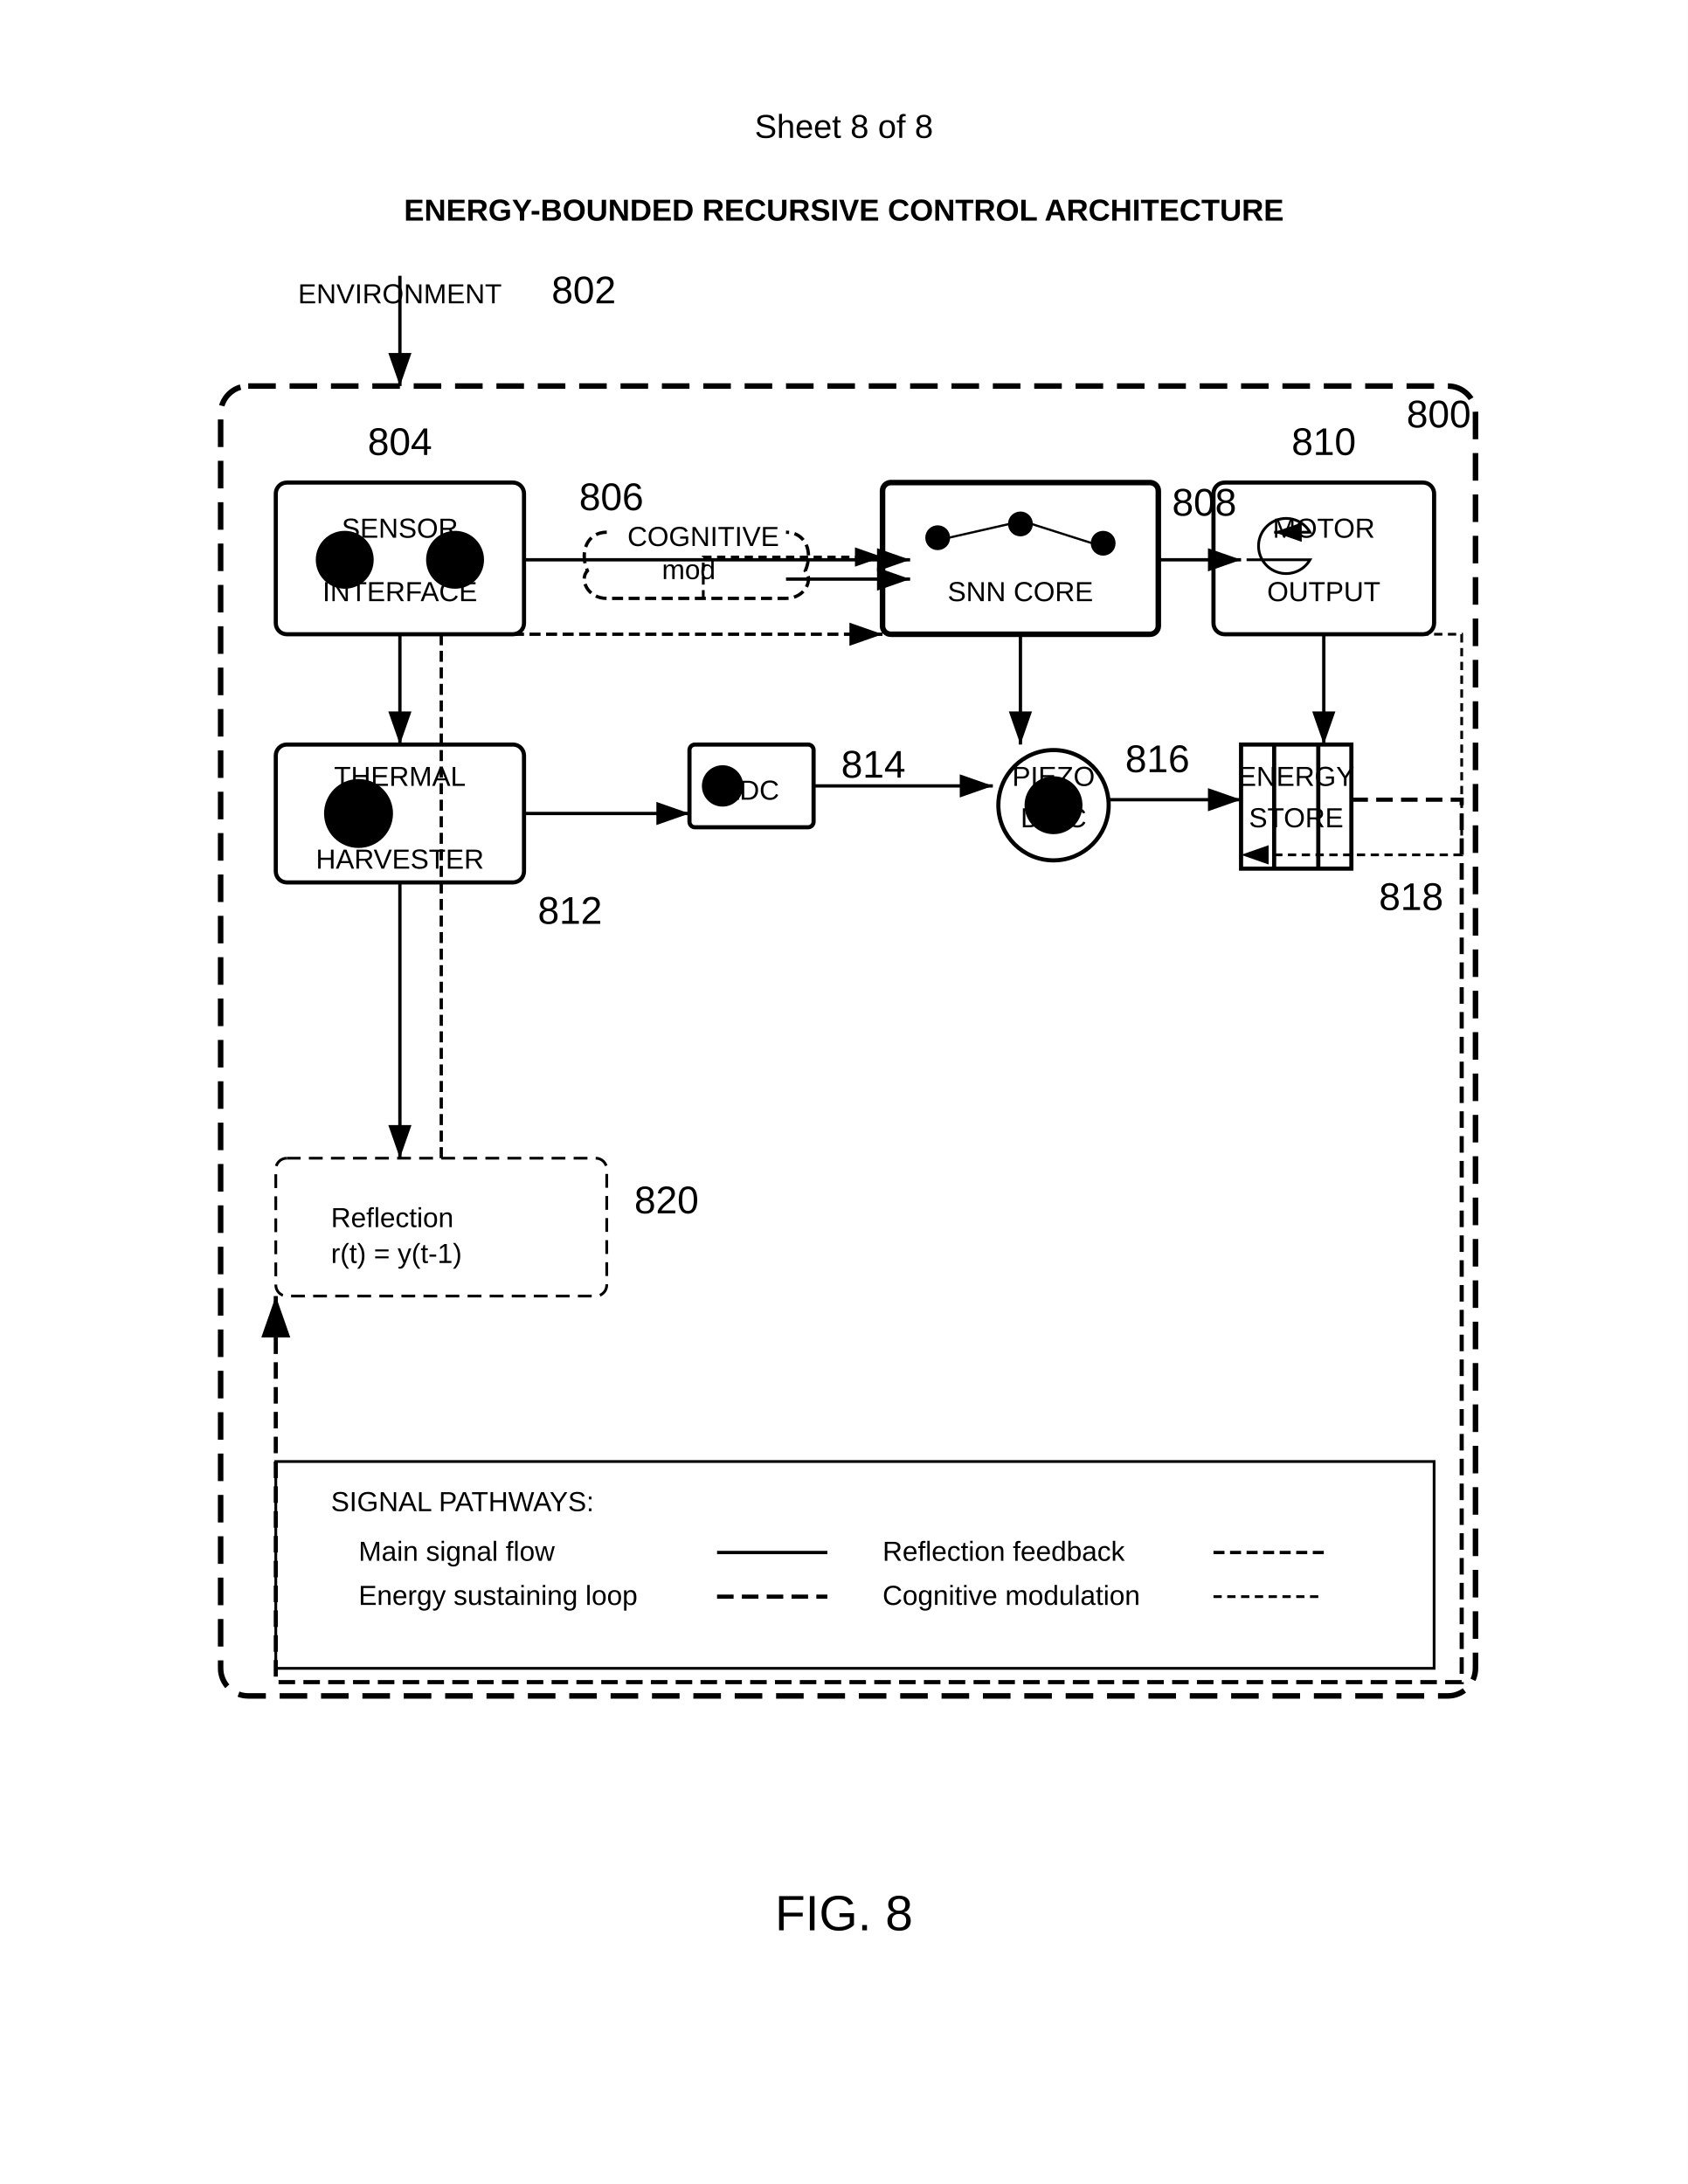
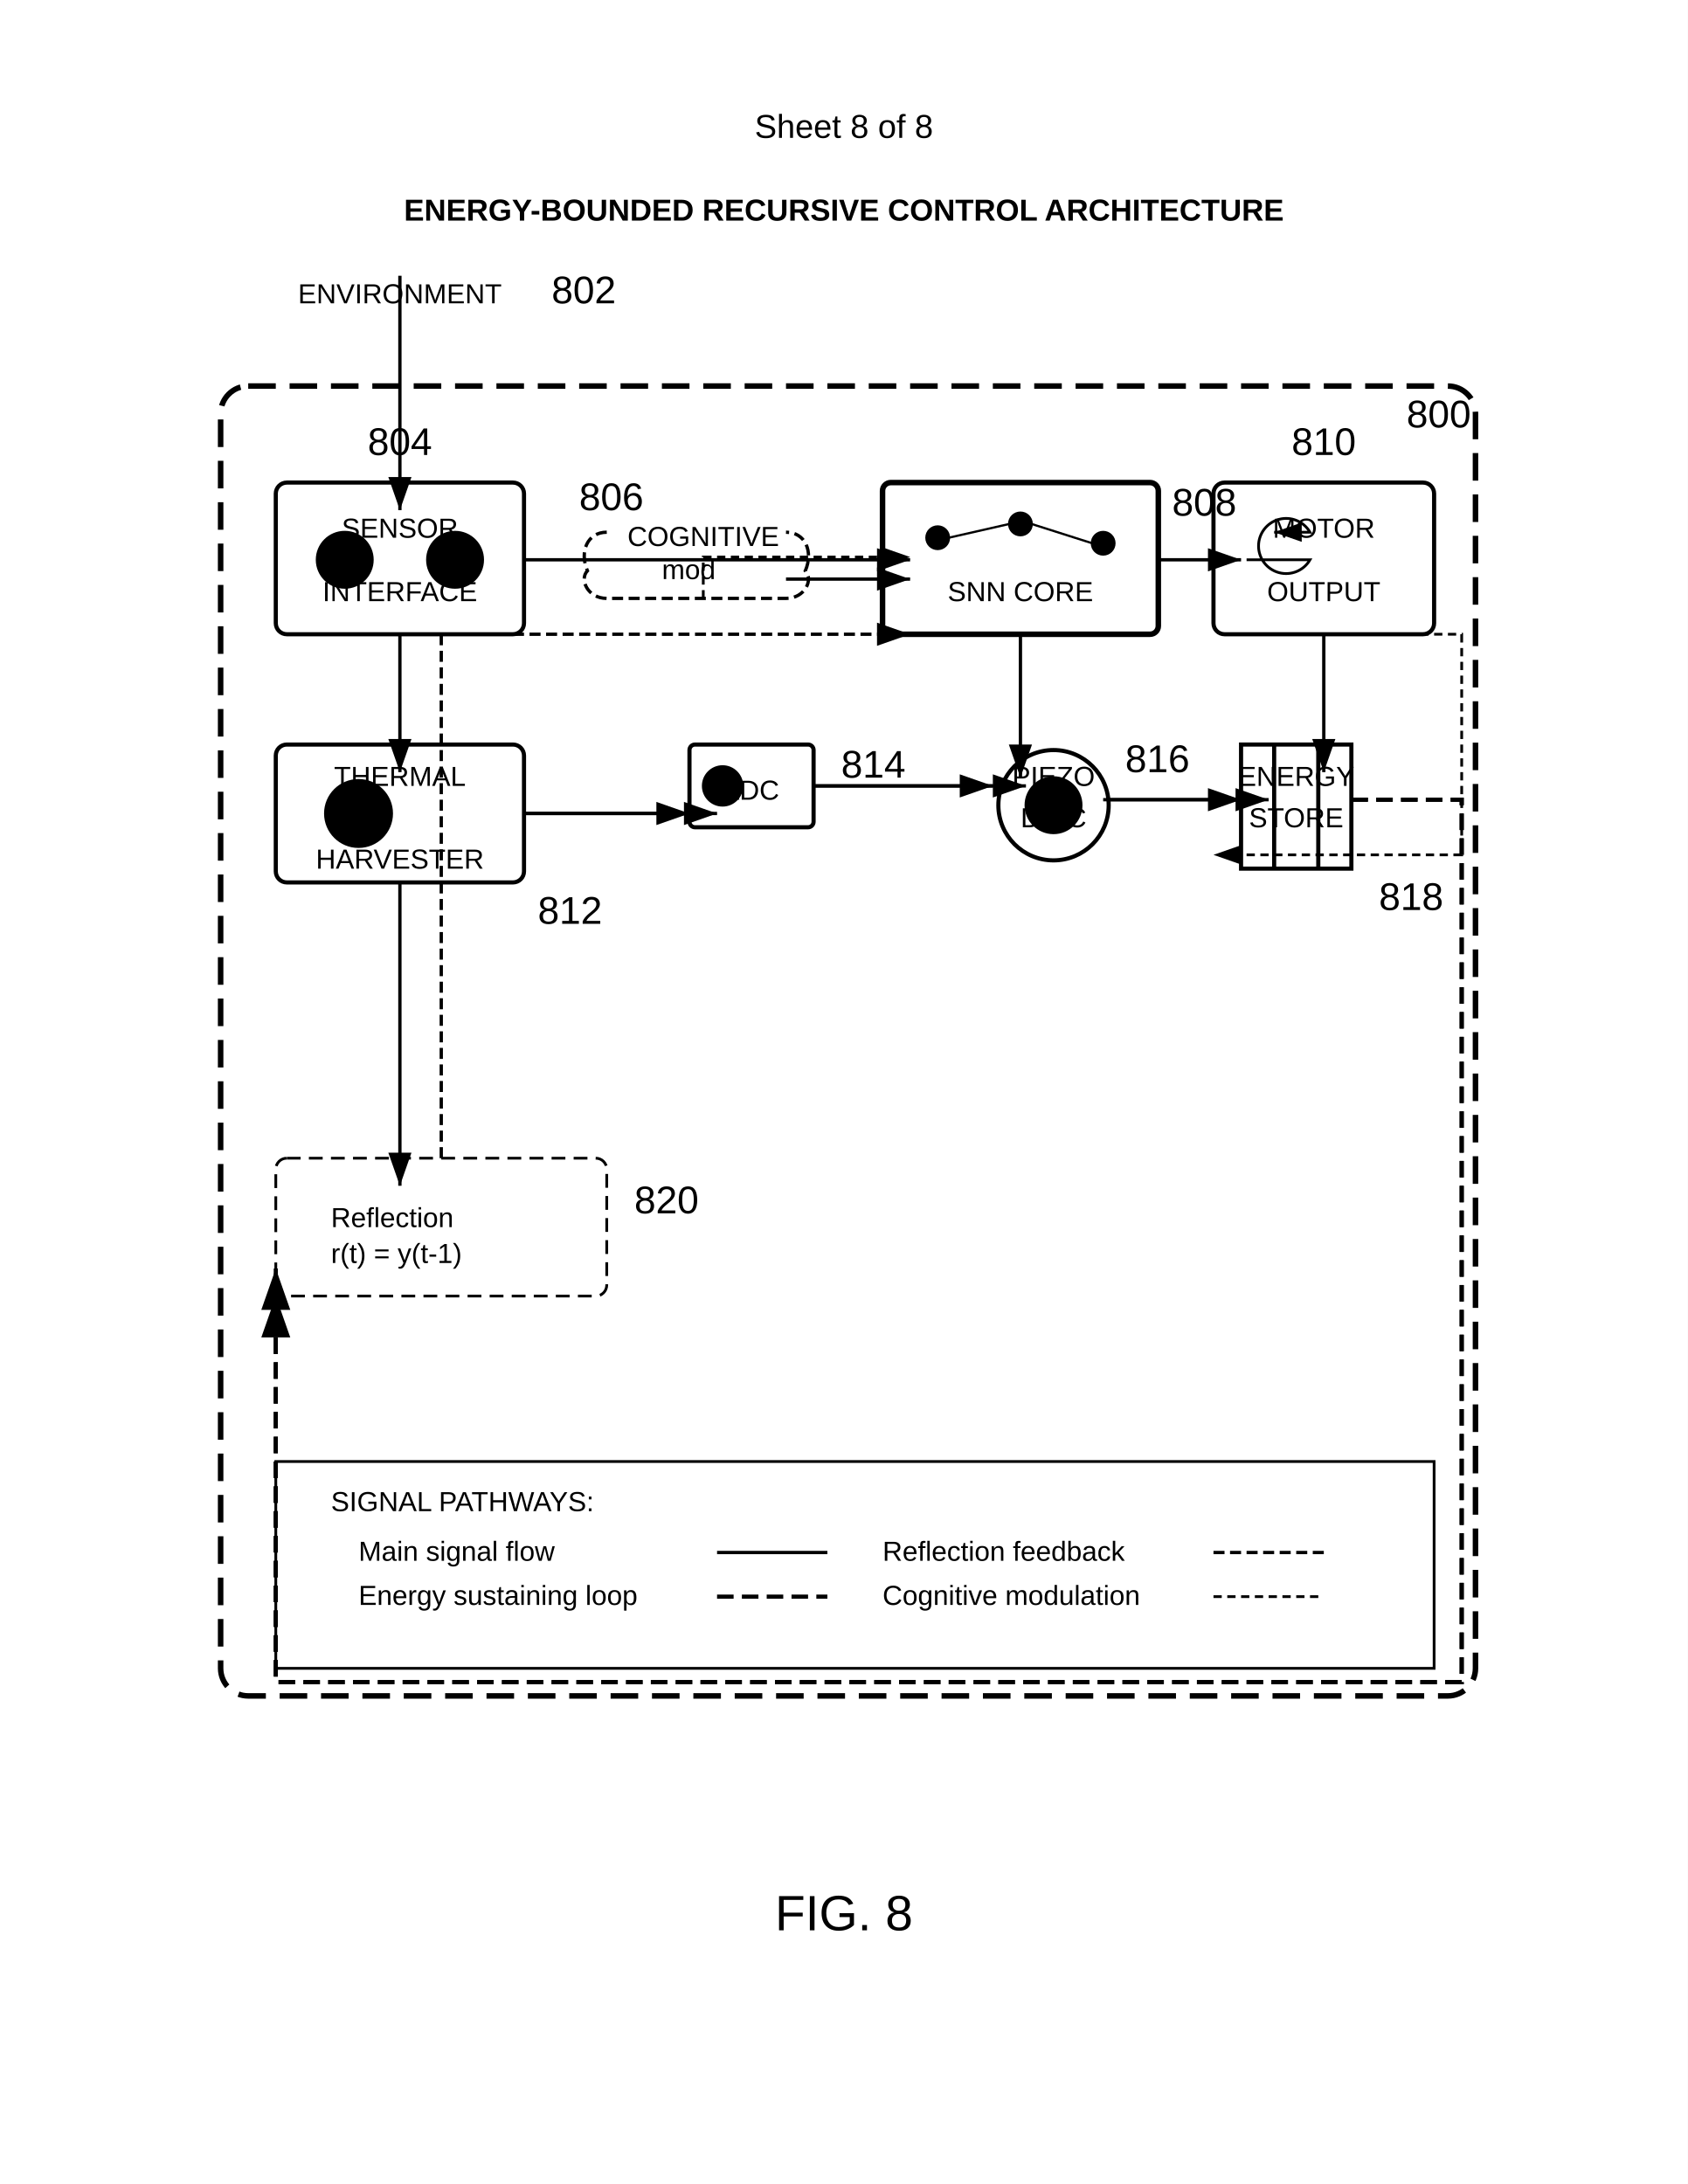
<svg xmlns="http://www.w3.org/2000/svg" width="612" height="792" viewBox="0 0 612 792">
  <rect width="100%" height="100%" fill="#fff" />
  <defs>
    <marker id="arrow" markerWidth="10" markerHeight="7" refX="10" refY="3.5" orient="auto">
      <polygon points="0 0, 10 3.5, 0 7" fill="#000" />
    </marker>
  </defs>
  <text x="306" y="50" font-family="Arial" font-size="12" text-anchor="middle" fill="#000">Sheet 8 of 8</text>
  <text x="306" y="80" font-family="Arial" font-size="11" font-weight="bold" text-anchor="middle" fill="#000">ENERGY-BOUNDED RECURSIVE CONTROL ARCHITECTURE</text>
  <rect x="80" y="140" width="455" height="475" rx="10" ry="10" fill="none" stroke="#000" stroke-width="2" stroke-dasharray="10,5" />
  <text x="510" y="155" font-family="Arial" font-size="14" font-weight="normal" fill="#000">800</text>
  <g transform="translate(95 95)">
-     <path stroke="#000" stroke-width="1.2" marker-end="url(#arrow)" d="M50 5v40" />
+     <path stroke="#000" stroke-width="1.2" marker-end="url(#arrow)" d="M50 5v85" />
    <text x="105" y="15" font-family="Arial" font-size="14" font-weight="normal" fill="#000">802</text>
  </g>
  <g transform="translate(100 175)">
    <rect width="90" height="55" rx="4" ry="4" fill="none" stroke="#000" stroke-width="1.5" />
    <circle cx="25" cy="28" r="10" stroke="#000" />
    <circle cx="65" cy="28" r="10" stroke="#000" />
    <text x="45" y="-10" font-family="Arial" font-size="14" font-weight="normal" text-anchor="middle" fill="#000">804</text>
  </g>
  <path d="M220 193c-7 0-10 7-7 14-3 3 0 10 7 10h65c7 0 10-7 7-10 3-7 0-14-7-14" fill="none" stroke="#000" stroke-width="1.2" stroke-dasharray="4,2" />
  <text x="240" y="210" font-family="Arial" font-size="10" fill="#000">mod</text>
  <text x="210" y="185" font-family="Arial" font-size="14" font-weight="normal" fill="#000">806</text>
  <g transform="translate(320 175)">
    <rect width="100" height="55" rx="3" ry="3" fill="none" stroke="#000" stroke-width="2" />
    <circle cx="20" cy="20" r="4" stroke="#000" />
    <circle cx="50" cy="15" r="4" stroke="#000" />
    <circle cx="80" cy="22" r="4" stroke="#000" />
    <path d="M24 20l22-5M54 15l22 7" stroke="#000" stroke-width="0.8" />
    <text x="105" y="12" font-family="Arial" font-size="14" font-weight="normal" fill="#000">808</text>
  </g>
  <g transform="translate(440 175)">
    <rect width="80" height="55" rx="4" ry="4" fill="none" stroke="#000" stroke-width="1.5" />
    <path d="M12 28h23a10 10 0 1 1 0-10H22" fill="none" stroke="#000" marker-end="url(#arrow)" />
    <text x="40" y="-10" font-family="Arial" font-size="14" font-weight="normal" text-anchor="middle" fill="#000">810</text>
  </g>
  <g transform="translate(100 270)">
    <rect width="90" height="50" rx="4" ry="4" fill="none" stroke="#000" stroke-width="1.5" />
    <circle cx="30" cy="25" r="12" stroke="#000" />
    <text x="30" y="29" font-family="Arial" font-size="10" text-anchor="middle" fill="#000">T</text>
    <text x="95" y="65" font-family="Arial" font-size="14" font-weight="normal" fill="#000">812</text>
  </g>
  <g transform="translate(250 270)">
    <rect width="45" height="30" rx="2" ry="2" fill="none" stroke="#000" stroke-width="1.5" />
    <circle cx="12" cy="15" r="7" stroke="#000" />
    <text x="55" y="12" font-family="Arial" font-size="14" font-weight="normal" fill="#000">814</text>
  </g>
  <g transform="translate(360 270)">
    <circle cx="22" cy="22" r="20" fill="none" stroke="#000" stroke-width="1.5" />
    <circle cx="22" cy="22" r="10" stroke="#000" />
    <text x="48" y="10" font-family="Arial" font-size="14" font-weight="normal" fill="#000">816</text>
  </g>
  <g transform="translate(450 270)">
    <rect x="0" y="0" width="40" height="45" fill="none" stroke="#000" stroke-width="1.5" />
    <path d="M12 0v45M28 0v45" stroke="#000" stroke-width="1.5" />
    <text x="50" y="60" font-family="Arial" font-size="14" font-weight="normal" fill="#000">818</text>
  </g>
  <g transform="translate(100 420)">
    <rect width="120" height="50" rx="4" ry="4" fill="none" stroke="#000" stroke-dasharray="5,3" />
    <text x="20" y="25" font-family="Arial" font-size="10" fill="#000">Reflection</text>
    <text x="20" y="38" font-family="Arial" font-size="10" fill="#000">r(t) = y(t-1)</text>
    <text x="130" y="20" font-family="Arial" font-size="14" font-weight="normal" fill="#000">820</text>
  </g>
  <path d="M190 203h140" stroke="#000" stroke-width="1.2" marker-end="url(#arrow)" />
  <path d="M285 210h45" stroke="#000" stroke-width="1.2" marker-end="url(#arrow)" />
  <path d="M420 203h30" stroke="#000" stroke-width="1.2" marker-end="url(#arrow)" />
-   <path d="M255 217v-15h65" stroke="#000" stroke-width="1" stroke-dasharray="3,2" marker-end="url(#arrow)" fill="none" />
-   <path d="M145 230v40" stroke="#000" stroke-width="1.2" marker-end="url(#arrow)" />
-   <path d="M370 230v40" stroke="#000" stroke-width="1.2" marker-end="url(#arrow)" />
-   <path d="M480 230v40" stroke="#000" stroke-width="1.2" marker-end="url(#arrow)" />
+   <path d="M255 217v-15h75" stroke="#000" stroke-width="1" stroke-dasharray="3,2" marker-end="url(#arrow)" fill="none" />
+   <path d="M145 230v50" stroke="#000" stroke-width="1.2" marker-end="url(#arrow)" />
+   <path d="M370 230v52" stroke="#000" stroke-width="1.2" marker-end="url(#arrow)" />
+   <path d="M480 230v50" stroke="#000" stroke-width="1.2" marker-end="url(#arrow)" />
+   <path d="M190 295h70" stroke="#000" stroke-width="1.2" marker-end="url(#arrow)" />
+   <path d="M295 285h77" stroke="#000" stroke-width="1.2" marker-end="url(#arrow)" />
+   <path d="M400 290h60" stroke="#000" stroke-width="1.2" marker-end="url(#arrow)" />
+   <path d="M490 290h40v320H100v-150" stroke="#000" stroke-width="1.5" stroke-dasharray="6,3" marker-end="url(#arrow)" fill="none" />
  <path d="M190 295h60" stroke="#000" stroke-width="1.2" marker-end="url(#arrow)" />
  <path d="M295 285h65" stroke="#000" stroke-width="1.2" marker-end="url(#arrow)" />
  <path d="M402 290h48" stroke="#000" stroke-width="1.2" marker-end="url(#arrow)" />
  <path d="M490 290h40v320H100v-140" stroke="#000" stroke-width="1.5" stroke-dasharray="6,3" marker-end="url(#arrow)" fill="none" />
-   <path d="M160 420v-190h160" stroke="#000" stroke-width="1.2" stroke-dasharray="4,2" marker-end="url(#arrow)" fill="none" />
-   <path d="M145 320v100" stroke="#000" stroke-width="1.2" marker-end="url(#arrow)" />
-   <path d="M480 230h50v80h-80" stroke="#000" stroke-width="1" stroke-dasharray="3,2" marker-end="url(#arrow)" fill="none" />
+   <path d="M160 420v-190h170" stroke="#000" stroke-width="1.2" stroke-dasharray="4,2" marker-end="url(#arrow)" fill="none" />
+   <path d="M145 320v110" stroke="#000" stroke-width="1.2" marker-end="url(#arrow)" />
+   <path d="M480 230h50v80h-90" stroke="#000" stroke-width="1" stroke-dasharray="3,2" marker-end="url(#arrow)" fill="none" />
  <path d="M440 579h40" stroke="#000" stroke-width="1" stroke-dasharray="3,2" />
  <text x="320" y="582" font-family="Arial" font-size="10" text-anchor="start" fill="#000">Cognitive modulation</text>
  <path d="M440 563h40" stroke="#000" stroke-width="1.2" stroke-dasharray="4,2" />
  <text x="320" y="566" font-family="Arial" font-size="10" text-anchor="start" fill="#000">Reflection feedback</text>
  <path d="M260 579h40" stroke="#000" stroke-width="1.5" stroke-dasharray="6,3" />
  <text x="130" y="582" font-family="Arial" font-size="10" text-anchor="start" fill="#000">Energy sustaining loop</text>
  <path d="M260 563h40" stroke="#000" stroke-width="1.2" />
  <text x="130" y="566" font-family="Arial" font-size="10" text-anchor="start" fill="#000">Main signal flow</text>
  <text x="120" y="548" font-family="Arial" font-size="10" text-anchor="start" fill="#000">SIGNAL PATHWAYS:</text>
  <rect x="100" y="530" width="420" height="75" fill="none" stroke="#000" stroke-width="1" />
  <text x="145" y="110" font-family="Arial" font-size="10" text-anchor="middle" fill="#000">ENVIRONMENT</text>
  <text x="470" y="300" font-family="Arial" font-size="10" text-anchor="middle" fill="#000">STORE</text>
  <text x="470" y="285" font-family="Arial" font-size="10" text-anchor="middle" fill="#000">ENERGY</text>
  <text x="382" y="300" font-family="Arial" font-size="10" text-anchor="middle" fill="#000">DISC</text>
  <text x="382" y="285" font-family="Arial" font-size="10" text-anchor="middle" fill="#000">PIEZO</text>
  <text x="272" y="290" font-family="Arial" font-size="10" text-anchor="middle" fill="#000">ADC</text>
  <text x="145" y="315" font-family="Arial" font-size="10" text-anchor="middle" fill="#000">HARVESTER</text>
  <text x="145" y="285" font-family="Arial" font-size="10" text-anchor="middle" fill="#000">THERMAL</text>
  <text x="480" y="218" font-family="Arial" font-size="10" text-anchor="middle" fill="#000">OUTPUT</text>
  <text x="480" y="195" font-family="Arial" font-size="10" text-anchor="middle" fill="#000">MOTOR</text>
  <text x="370" y="218" font-family="Arial" font-size="10" text-anchor="middle" fill="#000">SNN CORE</text>
  <text x="255" y="198" font-family="Arial" font-size="10" text-anchor="middle" fill="#000">COGNITIVE</text>
  <text x="145" y="218" font-family="Arial" font-size="10" text-anchor="middle" fill="#000">INTERFACE</text>
  <text x="145" y="195" font-family="Arial" font-size="10" text-anchor="middle" fill="#000">SENSOR</text>
  <text x="306" y="700" font-family="Arial" font-size="18" font-weight="normal" text-anchor="middle" fill="#000">FIG. 8</text>
</svg>
